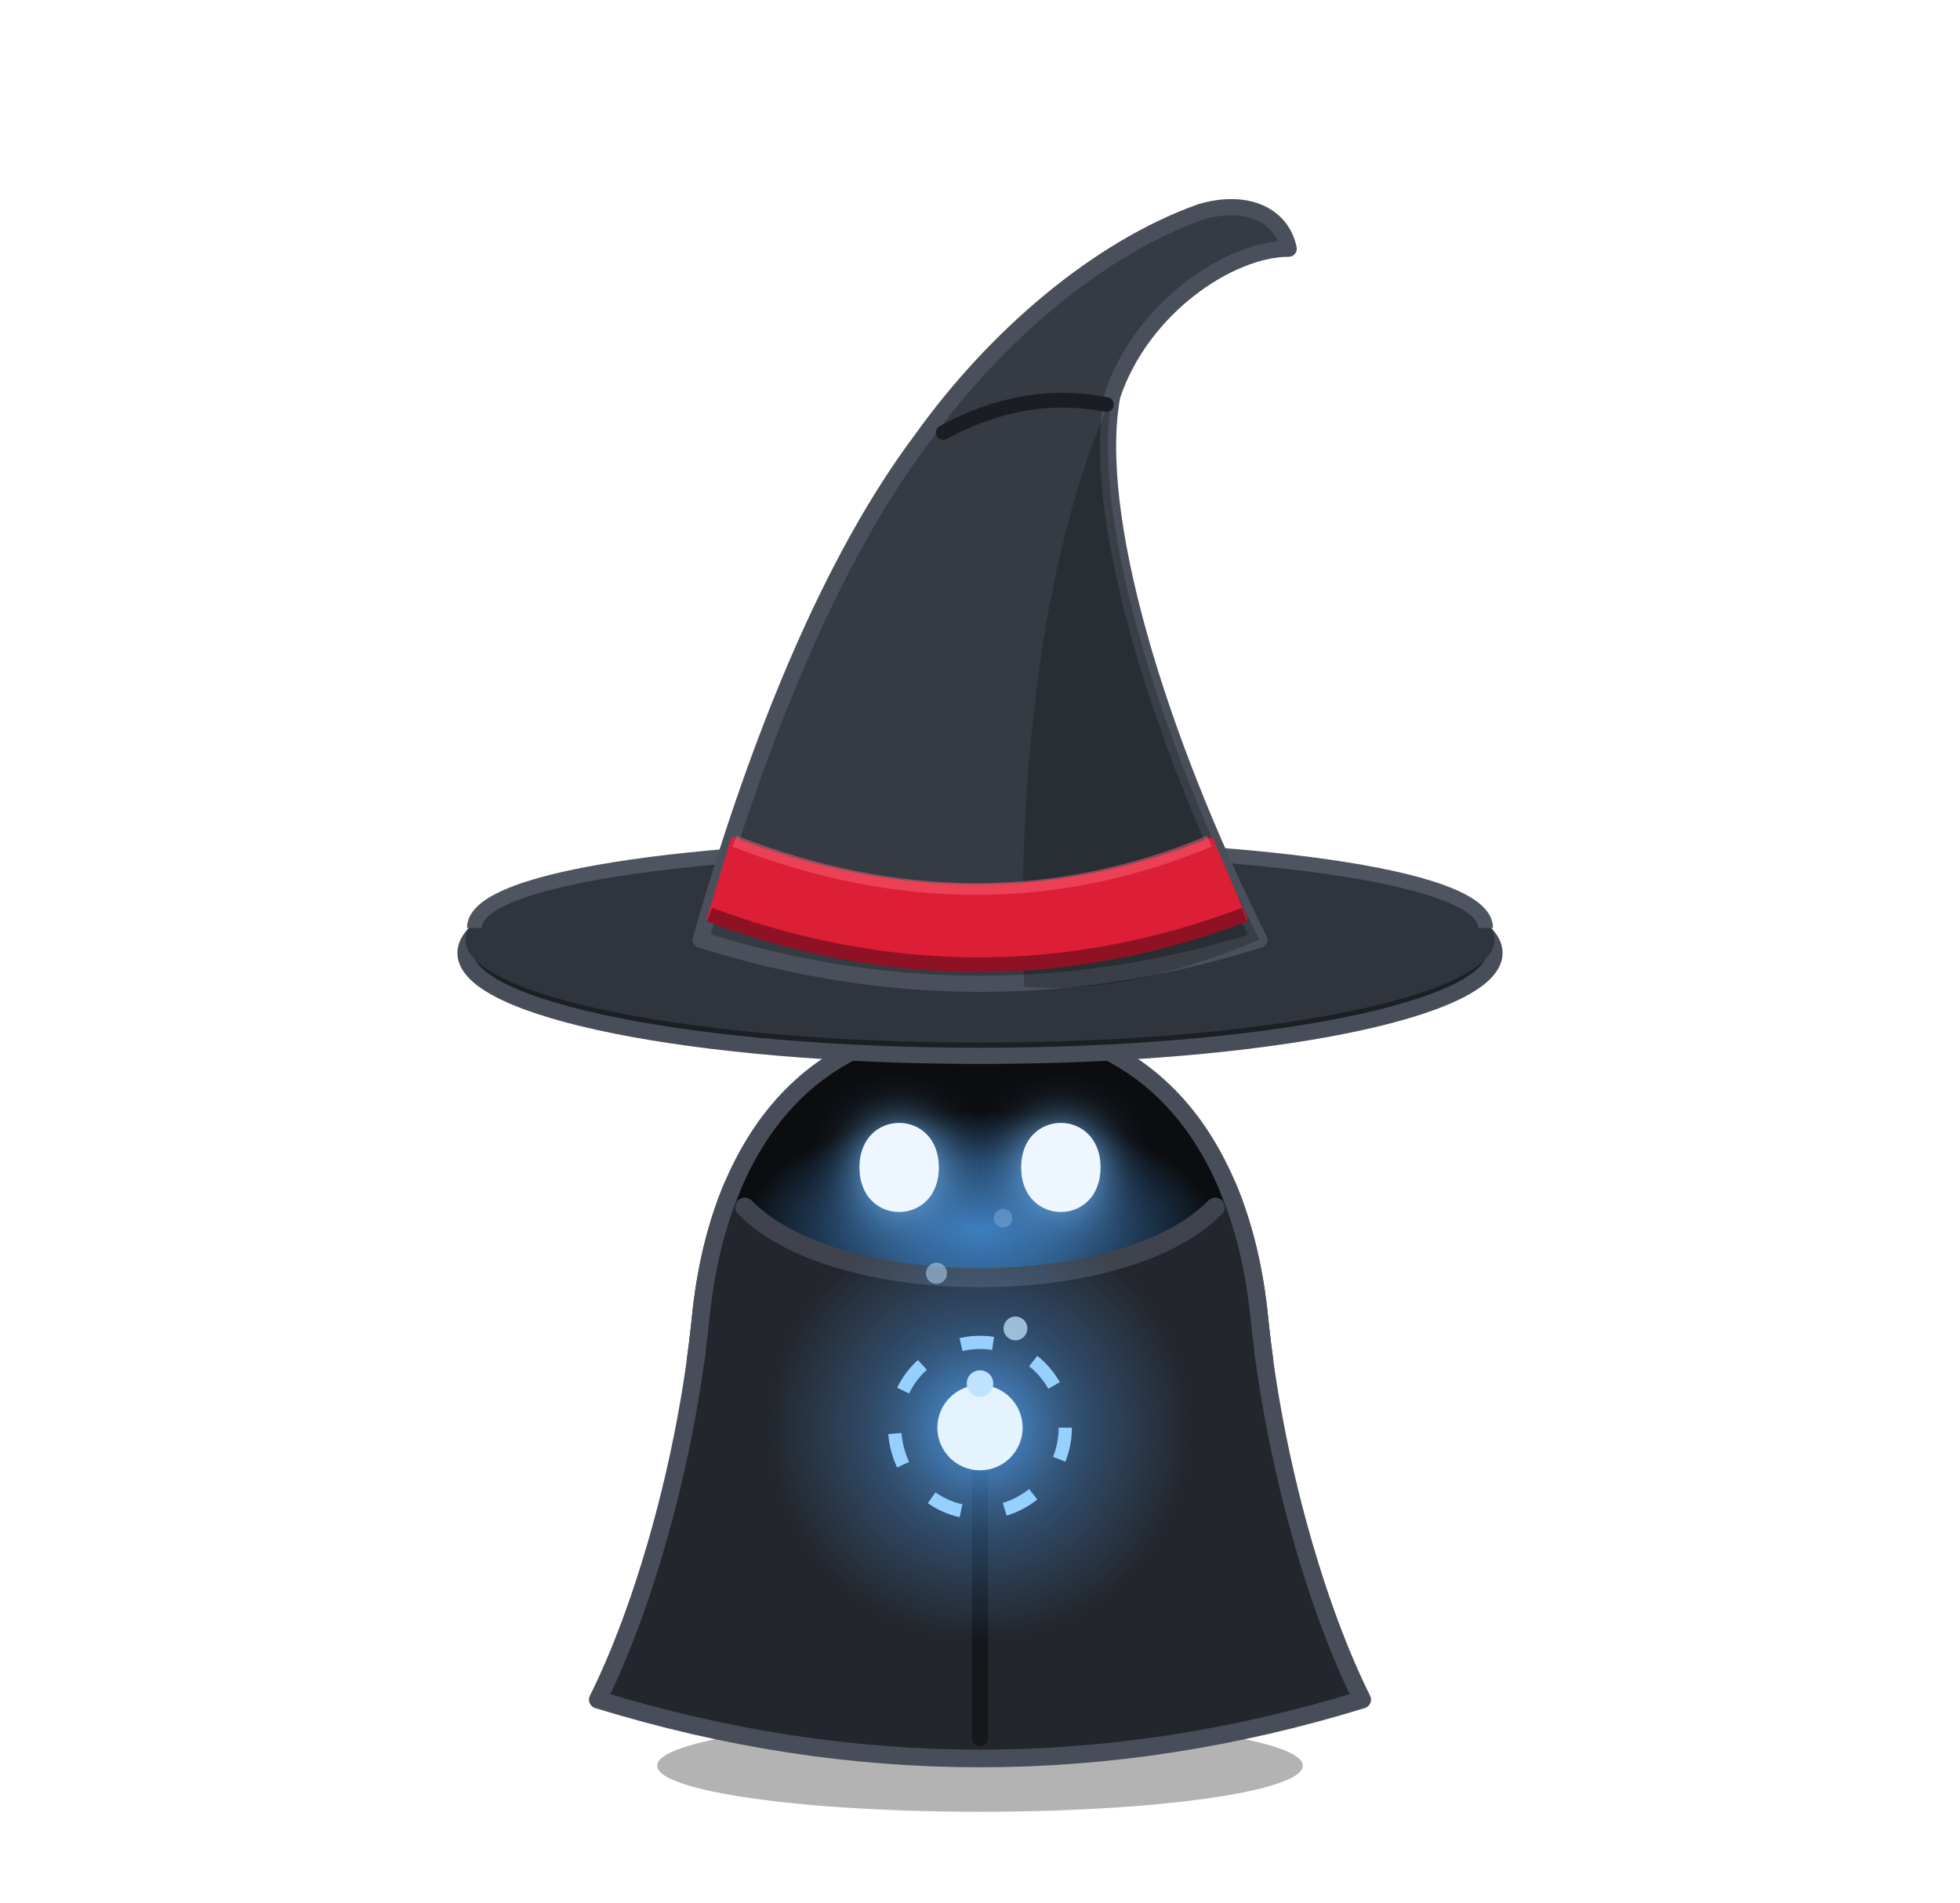
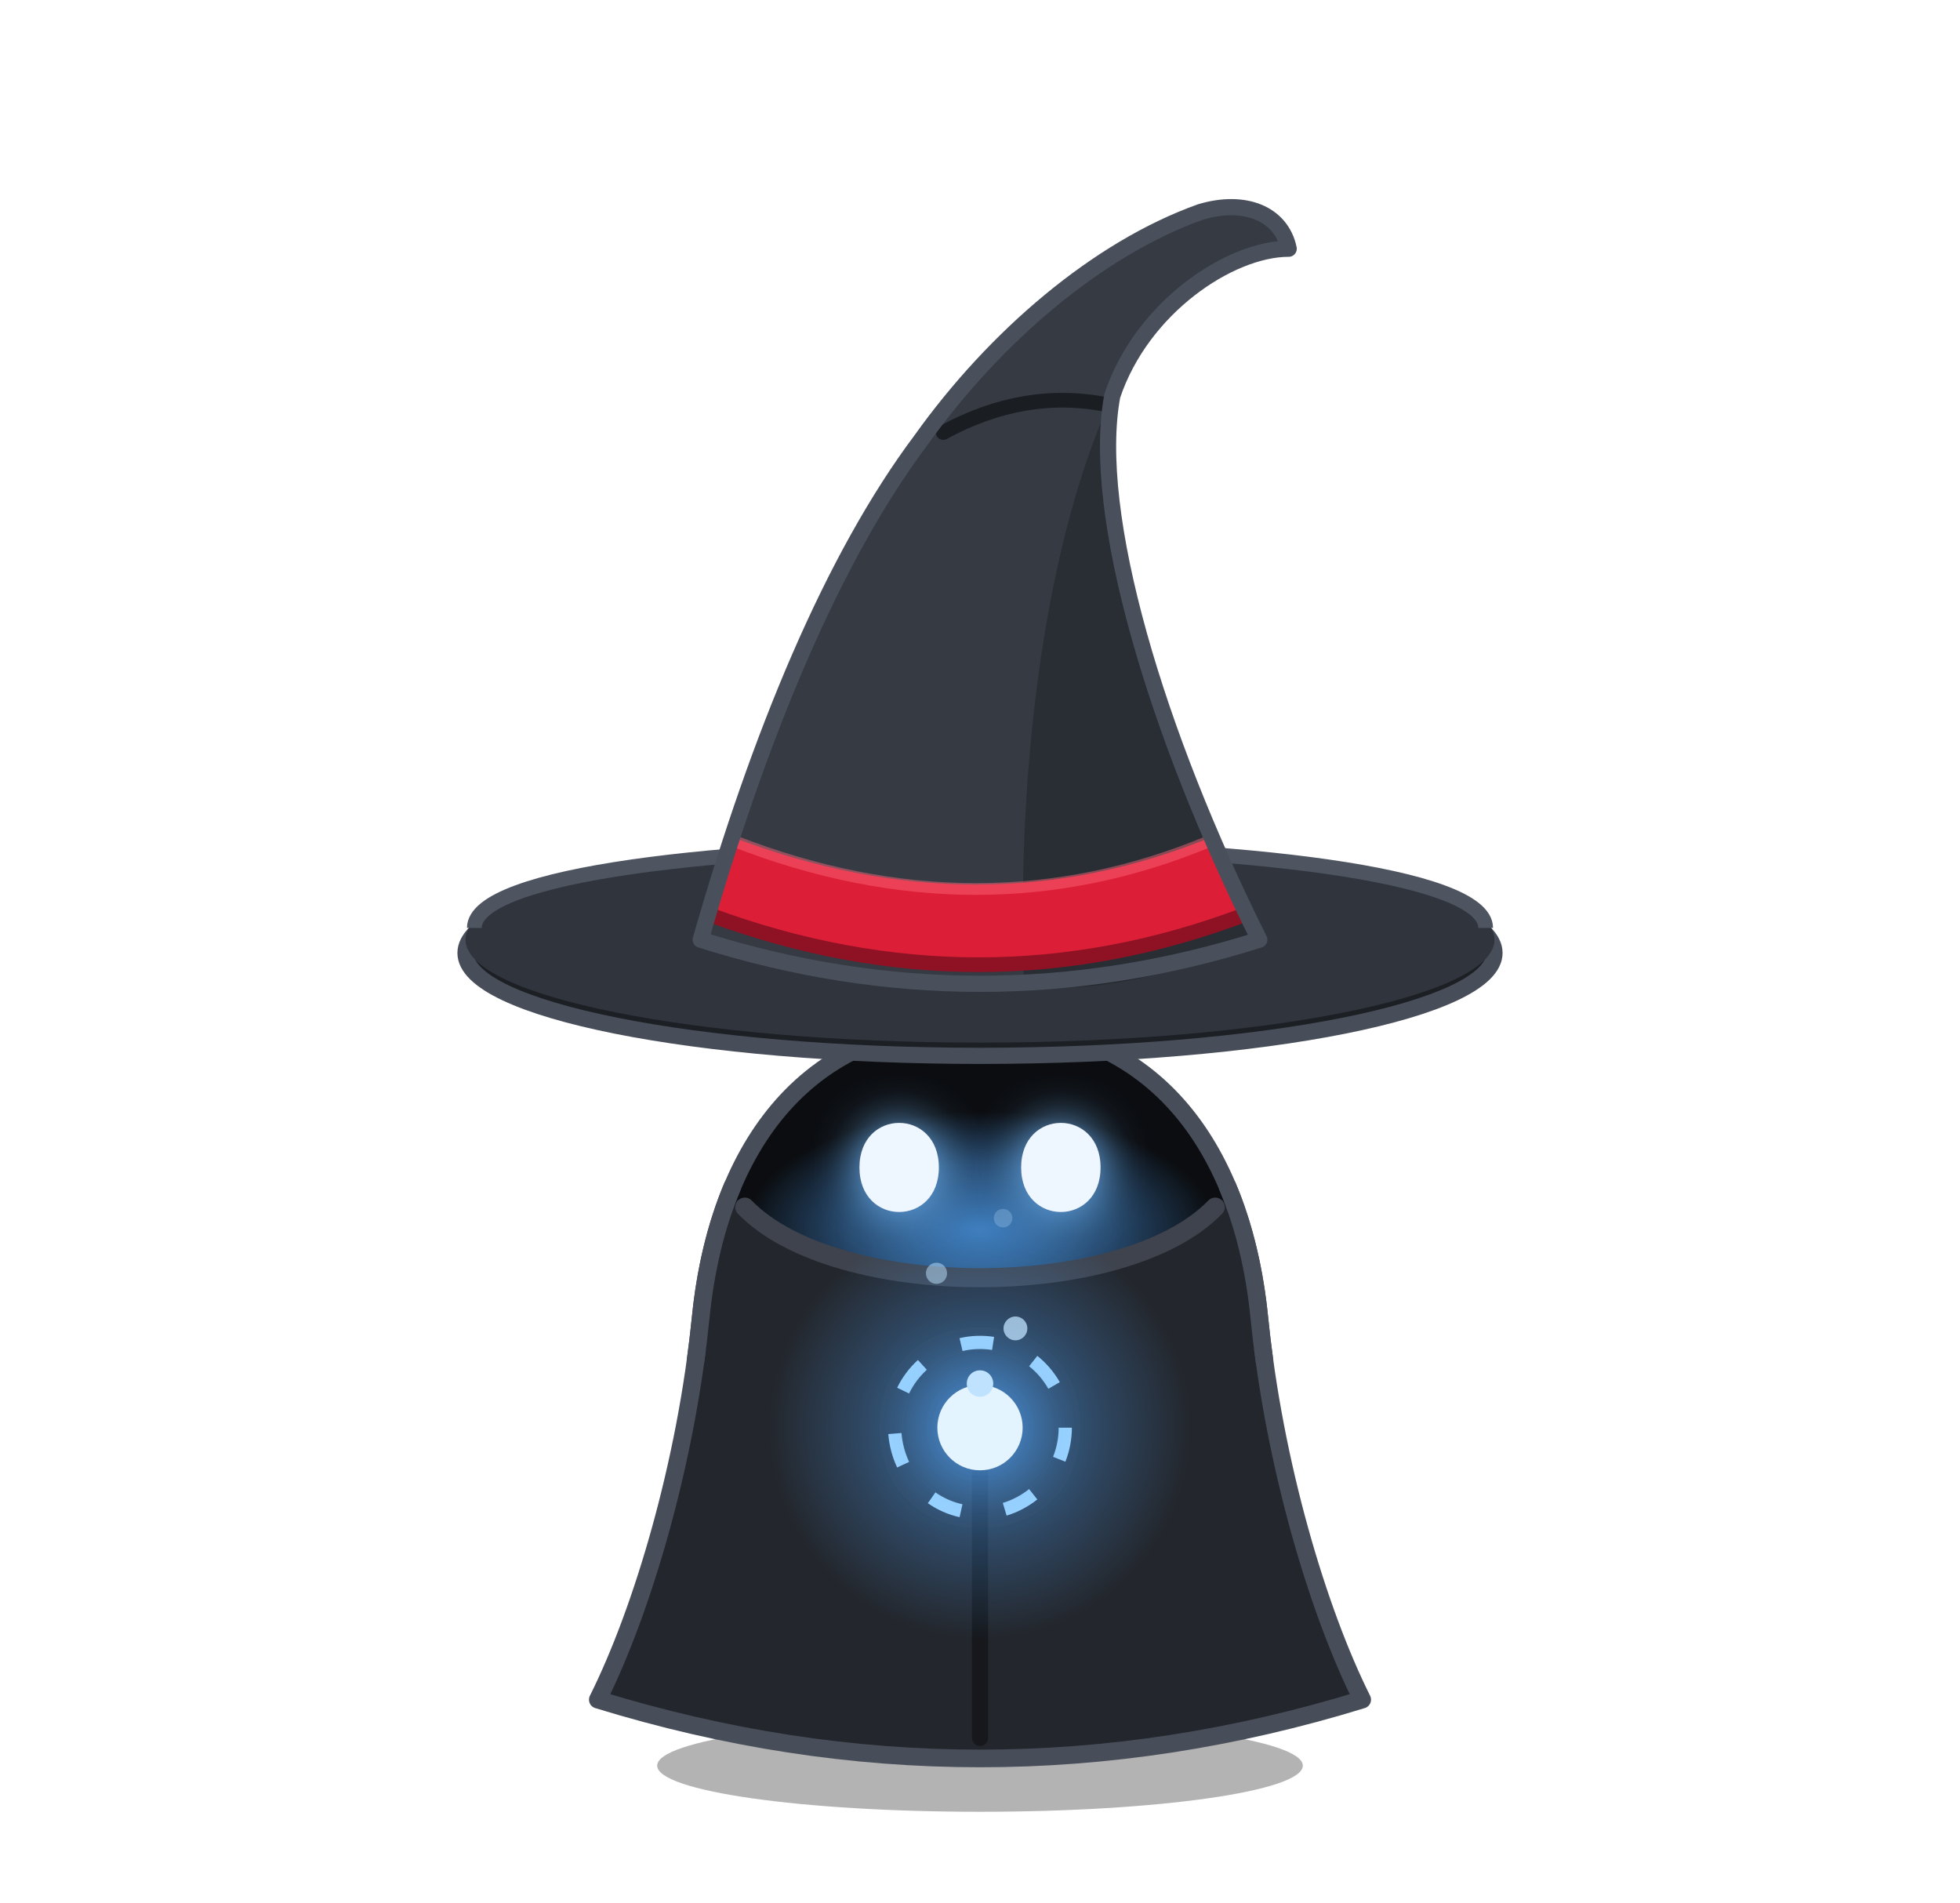
<svg xmlns="http://www.w3.org/2000/svg" width="136" height="132" viewBox="-8 -12 136 132">
  <defs>
    <radialGradient id="wr0">
      <stop offset="0" stop-color="#4FA3F7" stop-opacity="1" />
      <stop offset="0.55" stop-color="#4FA3F7" stop-opacity="0.55" />
      <stop offset="1" stop-color="#4FA3F7" stop-opacity="0" />
    </radialGradient>
    <filter id="wg1" x="-100%" y="-100%" width="300%" height="300%">
      <feGaussianBlur in="SourceAlpha" stdDeviation="1.6" result="b" />
      <feFlood flood-color="#78BEFF" flood-opacity="0.95" />
      <feComposite in2="b" operator="in" />
      <feMerge>
        <feMergeNode />
        <feMergeNode in="SourceGraphic" />
      </feMerge>
    </filter>
    <radialGradient id="wr2">
      <stop offset="0" stop-color="#4FA3F7" stop-opacity="0.6" />
      <stop offset="0.5" stop-color="#4FA3F7" stop-opacity="0.3" />
      <stop offset="1" stop-color="#4FA3F7" stop-opacity="0" />
    </radialGradient>
    <filter id="wg3" x="-100%" y="-100%" width="300%" height="300%">
      <feGaussianBlur in="SourceAlpha" stdDeviation="2.5" result="b" />
      <feFlood flood-color="#4FA3F7" flood-opacity="1" />
      <feComposite in2="b" operator="in" />
      <feMerge>
        <feMergeNode />
        <feMergeNode in="SourceGraphic" />
      </feMerge>
    </filter>
  </defs>
  <path d="M37.6 110.5C37.6 108.73 47.63 107.3 60 107.3C72.37 107.3 82.4 108.73 82.4 110.5C82.4 112.27 72.37 113.7 60 113.7C47.63 113.7 37.6 112.27 37.6 110.5Z" fill="#000000" opacity="0.3" />
  <g transform="translate(60 110) rotate(0 0 0) scale(1.02 1.02) translate(-60 -110) translate(0 0)">
    <path d="M60 60C47 60 42 70 41 80C40 90 37 100 34 106Q60 114 86 106C83 100 80 90 79 80C78 70 73 60 60 60Z" fill="#23262C" />
    <path d="M60 85L60 108.6" fill="none" stroke="#16181C" stroke-width="1.1" stroke-linecap="round" />
    <path d="M60 60C50.32 60 45.08 65.54 42.62 72.5L43.5 72.5C50 79 70 79 76.5 72.5L77.38 72.5C74.92 65.54 69.68 60 60 60Z" fill="#0B0D10" />
    <path d="M60 60C47 60 42 70 41 80C40 90 37 100 34 106Q60 114 86 106C83 100 80 90 79 80C78 70 73 60 60 60Z" fill="none" stroke="#484E59" stroke-width="1.2" stroke-linejoin="round" />
    <ellipse cx="60" cy="74" rx="16" ry="8" fill="url(#wr0)" opacity="0.75" />
    <path d="M51.8 69.8C51.8 65.76 57.2 65.76 57.2 69.8C57.2 73.84 51.8 73.84 51.8 69.8Z" fill="#EEF6FF" filter="url(#wg1)" />
    <path d="M62.8 69.8C62.8 65.76 68.2 65.76 68.2 69.8C68.2 73.84 62.8 73.84 62.8 69.8Z" fill="#EEF6FF" filter="url(#wg1)" />
    <path d="M43.5 72C50 78.5 70 78.5 76.5 72C78.2 75.5 79 79 79.2 82Q60 88 40.8 82C41 79 41.8 75.5 43.5 72Z" fill="#23262C" />
    <path d="M43.2 71C42 73.8 41.31 76.9 41 80C40.9 81 40.78 82 40.64 83M76.8 71C78 73.8 78.69 76.9 79 80C79.1 81 79.22 82 79.36 83" fill="none" stroke="#484E59" stroke-width="1.2" />
    <path d="M44 72.5C50.2 78.9 69.8 78.9 76 72.5" fill="none" stroke="#3E434D" stroke-width="1.3" stroke-linecap="round" />
    <g>
      <ellipse cx="60" cy="87.5" rx="14.5" ry="14.5" fill="url(#wr2)" />
      <path d="M65.8 87.5C65.8 88.24 65.66 88.96 65.39 89.65M63.62 92.03C63.04 92.49 62.38 92.84 61.68 93.05M58.71 93.15C57.99 92.99 57.31 92.69 56.71 92.27M54.77 90.02C54.46 89.35 54.27 88.64 54.21 87.9M54.77 84.98C55.09 84.32 55.54 83.72 56.08 83.23M58.71 81.85C59.43 81.68 60.17 81.66 60.89 81.77M63.62 82.97C64.19 83.42 64.67 83.99 65.04 84.63" fill="none" stroke="#9BD3FF" stroke-width="0.9" />
      <path d="M57.1 87.5C57.1 85.9 58.4 84.6 60 84.6C61.6 84.6 62.9 85.9 62.9 87.5C62.9 89.1 61.6 90.4 60 90.4C58.4 90.4 57.1 89.1 57.1 87.5Z" fill="#E4F4FF" filter="url(#wg3)" />
      <path d="M59.1 84.5C59.1 84 59.5 83.6 60 83.6C60.5 83.6 60.9 84 60.9 84.5C60.9 85 60.5 85.4 60 85.4C59.5 85.4 59.1 85 59.1 84.5Z" fill="#BFE3FF" />
      <path d="M61.6 80.75C61.6 80.3 61.97 79.94 62.41 79.94C62.86 79.94 63.22 80.3 63.22 80.75C63.22 81.2 62.86 81.56 62.41 81.56C61.97 81.56 61.6 81.2 61.6 80.75Z" fill="#BFE3FF" opacity="0.75" />
      <path d="M56.32 77C56.32 76.6 56.65 76.28 57.04 76.28C57.44 76.28 57.76 76.6 57.76 77C57.76 77.4 57.44 77.72 57.04 77.72C56.65 77.72 56.32 77.4 56.32 77Z" fill="#BFE3FF" opacity="0.5" />
      <path d="M60.94 73.25C60.94 72.9 61.22 72.62 61.57 72.62C61.92 72.62 62.2 72.9 62.2 73.25C62.2 73.6 61.92 73.88 61.57 73.88C61.22 73.88 60.94 73.6 60.94 73.25Z" fill="#BFE3FF" opacity="0.25" />
    </g>
    <g transform="translate(0 -1.69) rotate(0 60 56) rotate(0 25 56)">
      <path d="M25 56.9C25 53.03 40.67 49.9 60 49.9C79.33 49.9 95 53.03 95 56.9C95 60.77 79.33 63.9 60 63.9C40.67 63.9 25 60.77 25 56.9Z" fill="#1C1F24" stroke="#484E59" stroke-width="1.1" />
      <path d="M25 56C25 52.13 40.67 49 60 49C79.33 49 95 52.13 95 56C95 59.87 79.33 63 60 63C40.67 63 25 59.87 25 56Z" fill="#30343C" />
      <path d="M25.6 55.2C25.6 47.8 94.4 47.8 94.4 55.2" fill="none" stroke="#4E5561" stroke-width="1" />
-       <path d="M41 56C45 42 50 30 56 22C61 15 68 9 75 6.5C78 5.6 80.5 6.6 81 9C77 9 71 13 69 19C67.5 27 72 42 79 56Q60 62 41 56Z" fill="#353A43" stroke="#4A505B" stroke-width="1.1" stroke-linejoin="round" />
+       <path d="M41 56C45 42 50 30 56 22C61 15 68 9 75 6.5C78 5.6 80.5 6.6 81 9C77 9 71 13 69 19C67.5 27 72 42 79 56Q60 62 41 56Z" fill="#353A43" />
      <path d="M69 19C67.5 27 72 42 79 56Q70 59.8 63 59.2C62.5 46 64 30 69 19Z" fill="#000000" opacity="0.22" />
      <path d="M57.5 21.5Q63 18.5 68.6 19.6" fill="none" stroke="#1A1D22" stroke-width="1" stroke-linecap="round" />
      <path d="M43.1 49Q60 55.5 75.8 49L78.2 54.6Q60 61.4 41.4 54.6Z" fill="#DC1E37" />
      <path d="M43.3 49.3Q60 55.8 75.6 49.3" fill="none" stroke="#FF6B7D" stroke-width="0.8" opacity="0.45" />
      <path d="M41.6 54.3Q60 61.1 78 54.3" fill="none" stroke="#8E1223" stroke-width="1" />
+       <path d="M41 56C45 42 50 30 56 22C61 15 68 9 75 6.5C78 5.6 80.5 6.6 81 9C77 9 71 13 69 19C67.5 27 72 42 79 56Q60 62 41 56Z" fill="none" stroke="#4A505B" stroke-width="1.1" stroke-linejoin="round" />
    </g>
  </g>
</svg>
